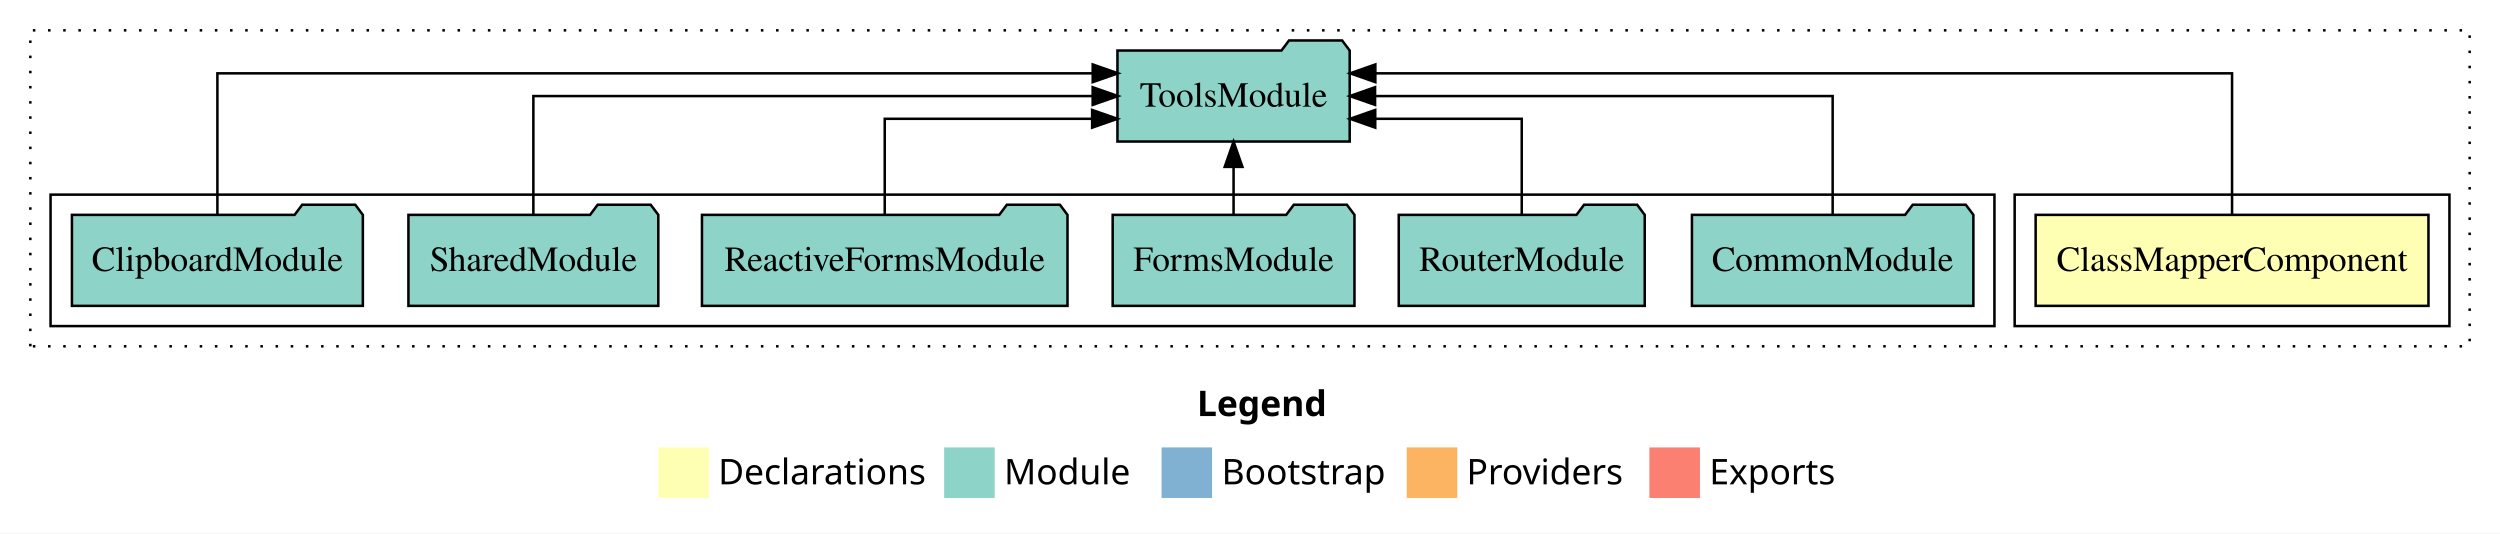
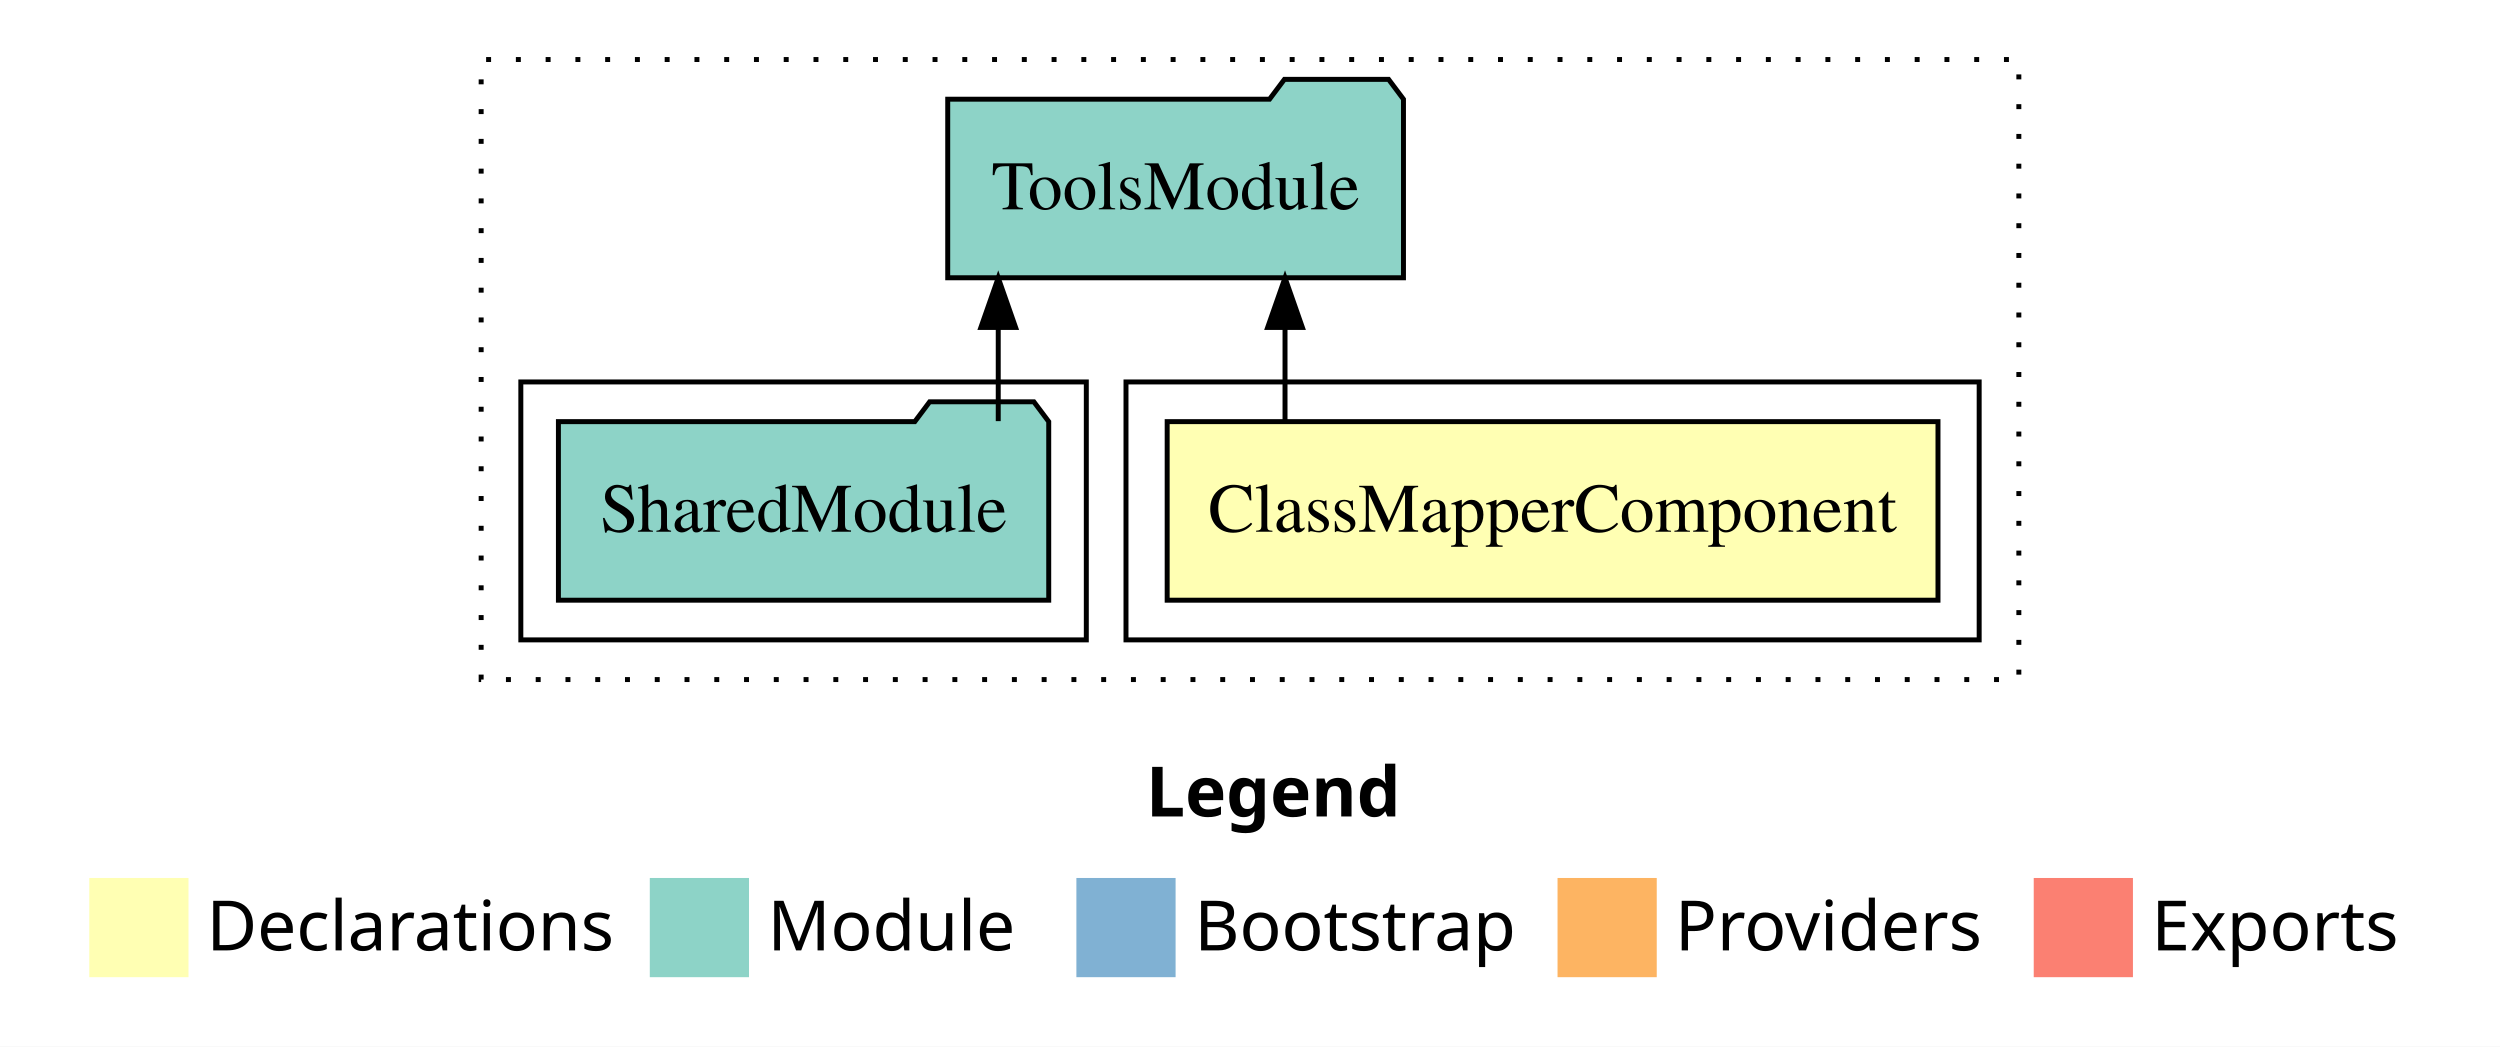
- <svg xmlns="http://www.w3.org/2000/svg" width="989pt" height="211pt" viewBox="0.00 0.00 989.00 211.00">
+ <svg xmlns="http://www.w3.org/2000/svg" width="504pt" height="211pt" viewBox="0.00 0.00 504.00 211.00">
  <g id="graph0" class="graph" transform="scale(1 1) rotate(0) translate(4 207)">
-     <polygon fill="#ffffff" stroke="transparent" points="-4,4 -4,-207 985,-207 985,4 -4,4" />
-     <text text-anchor="start" x="469.509" y="-42.4" font-family="sans-serif" font-weight="bold" font-size="14.00" fill="#000000">Legend</text>
-     <polygon fill="#ffffb3" stroke="transparent" points="256.5,-10 256.5,-30 276.5,-30 276.5,-10 256.5,-10" />
-     <text text-anchor="start" x="280.129" y="-15.4" font-family="sans-serif" font-size="14.00" fill="#000000">  Declarations</text>
-     <polygon fill="#8dd3c7" stroke="transparent" points="369.5,-10 369.5,-30 389.5,-30 389.5,-10 369.5,-10" />
-     <text text-anchor="start" x="393.225" y="-15.4" font-family="sans-serif" font-size="14.00" fill="#000000">  Module</text>
-     <polygon fill="#80b1d3" stroke="transparent" points="455.5,-10 455.5,-30 475.5,-30 475.5,-10 455.5,-10" />
-     <text text-anchor="start" x="479.281" y="-15.4" font-family="sans-serif" font-size="14.00" fill="#000000">  Bootstrap</text>
-     <polygon fill="#fdb462" stroke="transparent" points="552.5,-10 552.5,-30 572.5,-30 572.5,-10 552.5,-10" />
-     <text text-anchor="start" x="576.173" y="-15.4" font-family="sans-serif" font-size="14.00" fill="#000000">  Providers</text>
-     <polygon fill="#fb8072" stroke="transparent" points="648.5,-10 648.5,-30 668.5,-30 668.5,-10 648.5,-10" />
-     <text text-anchor="start" x="672.226" y="-15.4" font-family="sans-serif" font-size="14.00" fill="#000000">  Exports</text>
+     <polygon fill="#ffffff" stroke="transparent" points="-4,4 -4,-207 500,-207 500,4 -4,4" />
+     <text text-anchor="start" x="227.009" y="-42.4" font-family="sans-serif" font-weight="bold" font-size="14.00" fill="#000000">Legend</text>
+     <polygon fill="#ffffb3" stroke="transparent" points="14,-10 14,-30 34,-30 34,-10 14,-10" />
+     <text text-anchor="start" x="37.629" y="-15.4" font-family="sans-serif" font-size="14.00" fill="#000000">  Declarations</text>
+     <polygon fill="#8dd3c7" stroke="transparent" points="127,-10 127,-30 147,-30 147,-10 127,-10" />
+     <text text-anchor="start" x="150.725" y="-15.4" font-family="sans-serif" font-size="14.00" fill="#000000">  Module</text>
+     <polygon fill="#80b1d3" stroke="transparent" points="213,-10 213,-30 233,-30 233,-10 213,-10" />
+     <text text-anchor="start" x="236.781" y="-15.4" font-family="sans-serif" font-size="14.00" fill="#000000">  Bootstrap</text>
+     <polygon fill="#fdb462" stroke="transparent" points="310,-10 310,-30 330,-30 330,-10 310,-10" />
+     <text text-anchor="start" x="333.673" y="-15.4" font-family="sans-serif" font-size="14.00" fill="#000000">  Providers</text>
+     <polygon fill="#fb8072" stroke="transparent" points="406,-10 406,-30 426,-30 426,-10 406,-10" />
+     <text text-anchor="start" x="429.726" y="-15.4" font-family="sans-serif" font-size="14.00" fill="#000000">  Exports</text>
    <g id="clust1" class="cluster">
-       <polygon fill="none" stroke="#000000" stroke-dasharray="1,5" points="8,-70 8,-195 973,-195 973,-70 8,-70" />
+       <polygon fill="none" stroke="#000000" stroke-dasharray="1,5" points="93,-70 93,-195 403,-195 403,-70 93,-70" />
    </g>
    <g id="clust2" class="cluster">
-       <polygon fill="none" stroke="#000000" points="793,-78 793,-130 965,-130 965,-78 793,-78" />
+       <polygon fill="none" stroke="#000000" points="223,-78 223,-130 395,-130 395,-78 223,-78" />
    </g>
    <g id="clust4" class="cluster">
-       <polygon fill="none" stroke="#000000" points="16,-78 16,-130 785,-130 785,-78 16,-78" />
+       <polygon fill="none" stroke="#000000" points="101,-78 101,-130 215,-130 215,-78 101,-78" />
    </g>
    <g id="node1" class="node">
-       <polygon fill="#ffffb3" stroke="#000000" points="956.698,-122 801.302,-122 801.302,-86 956.698,-86 956.698,-122" />
-       <text text-anchor="middle" x="879" y="-99.8" font-family="Times,serif" font-size="14.00" fill="#000000">ClassMapperComponent</text>
+       <polygon fill="#ffffb3" stroke="#000000" points="386.698,-122 231.302,-122 231.302,-86 386.698,-86 386.698,-122" />
+       <text text-anchor="middle" x="309" y="-99.8" font-family="Times,serif" font-size="14.00" fill="#000000">ClassMapperComponent</text>
    </g>
    <g id="node2" class="node">
-       <polygon fill="#8dd3c7" stroke="#000000" points="529.939,-187 526.939,-191 505.939,-191 502.939,-187 438.061,-187 438.061,-151 529.939,-151 529.939,-187" />
-       <text text-anchor="middle" x="484" y="-164.8" font-family="Times,serif" font-size="14.00" fill="#000000">ToolsModule</text>
+       <polygon fill="#8dd3c7" stroke="#000000" points="278.939,-187 275.939,-191 254.939,-191 251.939,-187 187.061,-187 187.061,-151 278.939,-151 278.939,-187" />
+       <text text-anchor="middle" x="233" y="-164.8" font-family="Times,serif" font-size="14.00" fill="#000000">ToolsModule</text>
    </g>
    <g id="edge1" class="edge">
-       <path fill="none" stroke="#000000" d="M879,-122.292C879,-144.206 879,-178 879,-178 879,-178 540.085,-178 540.085,-178" />
-       <polygon fill="#000000" stroke="#000000" points="540.085,-174.5 530.085,-178 540.085,-181.5 540.085,-174.5" />
+       <path fill="none" stroke="#000000" d="M255.06,-122.106C255.06,-122.106 255.06,-140.991 255.06,-140.991" />
+       <polygon fill="#000000" stroke="#000000" points="251.56,-140.991 255.06,-150.991 258.56,-140.991 251.56,-140.991" />
    </g>
    <g id="node3" class="node">
-       <polygon fill="#8dd3c7" stroke="#000000" points="776.668,-122 773.668,-126 752.668,-126 749.668,-122 665.332,-122 665.332,-86 776.668,-86 776.668,-122" />
-       <text text-anchor="middle" x="721" y="-99.8" font-family="Times,serif" font-size="14.00" fill="#000000">CommonModule</text>
+       <polygon fill="#8dd3c7" stroke="#000000" points="207.423,-122 204.423,-126 183.423,-126 180.423,-122 108.577,-122 108.577,-86 207.423,-86 207.423,-122" />
+       <text text-anchor="middle" x="158" y="-99.8" font-family="Times,serif" font-size="14.00" fill="#000000">SharedModule</text>
    </g>
    <g id="edge2" class="edge">
-       <path fill="none" stroke="#000000" d="M721,-122.106C721,-141.339 721,-169 721,-169 721,-169 539.977,-169 539.977,-169" />
-       <polygon fill="#000000" stroke="#000000" points="539.977,-165.5 529.977,-169 539.977,-172.5 539.977,-165.5" />
-     </g>
-     <g id="node4" class="node">
-       <polygon fill="#8dd3c7" stroke="#000000" points="646.653,-122 643.653,-126 622.653,-126 619.653,-122 549.347,-122 549.347,-86 646.653,-86 646.653,-122" />
-       <text text-anchor="middle" x="598" y="-99.8" font-family="Times,serif" font-size="14.00" fill="#000000">RouterModule</text>
-     </g>
-     <g id="edge3" class="edge">
-       <path fill="none" stroke="#000000" d="M598,-122.027C598,-138.398 598,-160 598,-160 598,-160 540.04,-160 540.04,-160" />
-       <polygon fill="#000000" stroke="#000000" points="540.04,-156.5 530.04,-160 540.039,-163.5 540.04,-156.5" />
-     </g>
-     <g id="node5" class="node">
-       <polygon fill="#8dd3c7" stroke="#000000" points="531.829,-122 528.829,-126 507.829,-126 504.829,-122 436.171,-122 436.171,-86 531.829,-86 531.829,-122" />
-       <text text-anchor="middle" x="484" y="-99.8" font-family="Times,serif" font-size="14.00" fill="#000000">FormsModule</text>
-     </g>
-     <g id="edge4" class="edge">
-       <path fill="none" stroke="#000000" d="M484,-122.106C484,-122.106 484,-140.991 484,-140.991" />
-       <polygon fill="#000000" stroke="#000000" points="480.5,-140.991 484,-150.991 487.5,-140.991 480.5,-140.991" />
-     </g>
-     <g id="node6" class="node">
-       <polygon fill="#8dd3c7" stroke="#000000" points="418.305,-122 415.305,-126 394.305,-126 391.305,-122 273.695,-122 273.695,-86 418.305,-86 418.305,-122" />
-       <text text-anchor="middle" x="346" y="-99.8" font-family="Times,serif" font-size="14.00" fill="#000000">ReactiveFormsModule</text>
-     </g>
-     <g id="edge5" class="edge">
-       <path fill="none" stroke="#000000" d="M346,-122.027C346,-138.398 346,-160 346,-160 346,-160 428.048,-160 428.048,-160" />
-       <polygon fill="#000000" stroke="#000000" points="428.048,-163.5 438.048,-160 428.048,-156.5 428.048,-163.5" />
-     </g>
-     <g id="node7" class="node">
-       <polygon fill="#8dd3c7" stroke="#000000" points="256.423,-122 253.423,-126 232.423,-126 229.423,-122 157.577,-122 157.577,-86 256.423,-86 256.423,-122" />
-       <text text-anchor="middle" x="207" y="-99.8" font-family="Times,serif" font-size="14.00" fill="#000000">SharedModule</text>
-     </g>
-     <g id="edge6" class="edge">
-       <path fill="none" stroke="#000000" d="M207,-122.106C207,-141.339 207,-169 207,-169 207,-169 428.259,-169 428.259,-169" />
-       <polygon fill="#000000" stroke="#000000" points="428.259,-172.5 438.259,-169 428.259,-165.5 428.259,-172.5" />
-     </g>
-     <g id="node8" class="node">
-       <polygon fill="#8dd3c7" stroke="#000000" points="139.544,-122 136.544,-126 115.544,-126 112.544,-122 24.456,-122 24.456,-86 139.544,-86 139.544,-122" />
-       <text text-anchor="middle" x="82" y="-99.8" font-family="Times,serif" font-size="14.00" fill="#000000">ClipboardModule</text>
-     </g>
-     <g id="edge7" class="edge">
-       <path fill="none" stroke="#000000" d="M82,-122.292C82,-144.206 82,-178 82,-178 82,-178 428.277,-178 428.277,-178" />
-       <polygon fill="#000000" stroke="#000000" points="428.277,-181.5 438.277,-178 428.277,-174.5 428.277,-181.5" />
+       <path fill="none" stroke="#000000" d="M197.246,-122.106C197.246,-122.106 197.246,-140.991 197.246,-140.991" />
+       <polygon fill="#000000" stroke="#000000" points="193.746,-140.991 197.246,-150.991 200.746,-140.991 193.746,-140.991" />
    </g>
  </g>
</svg>
